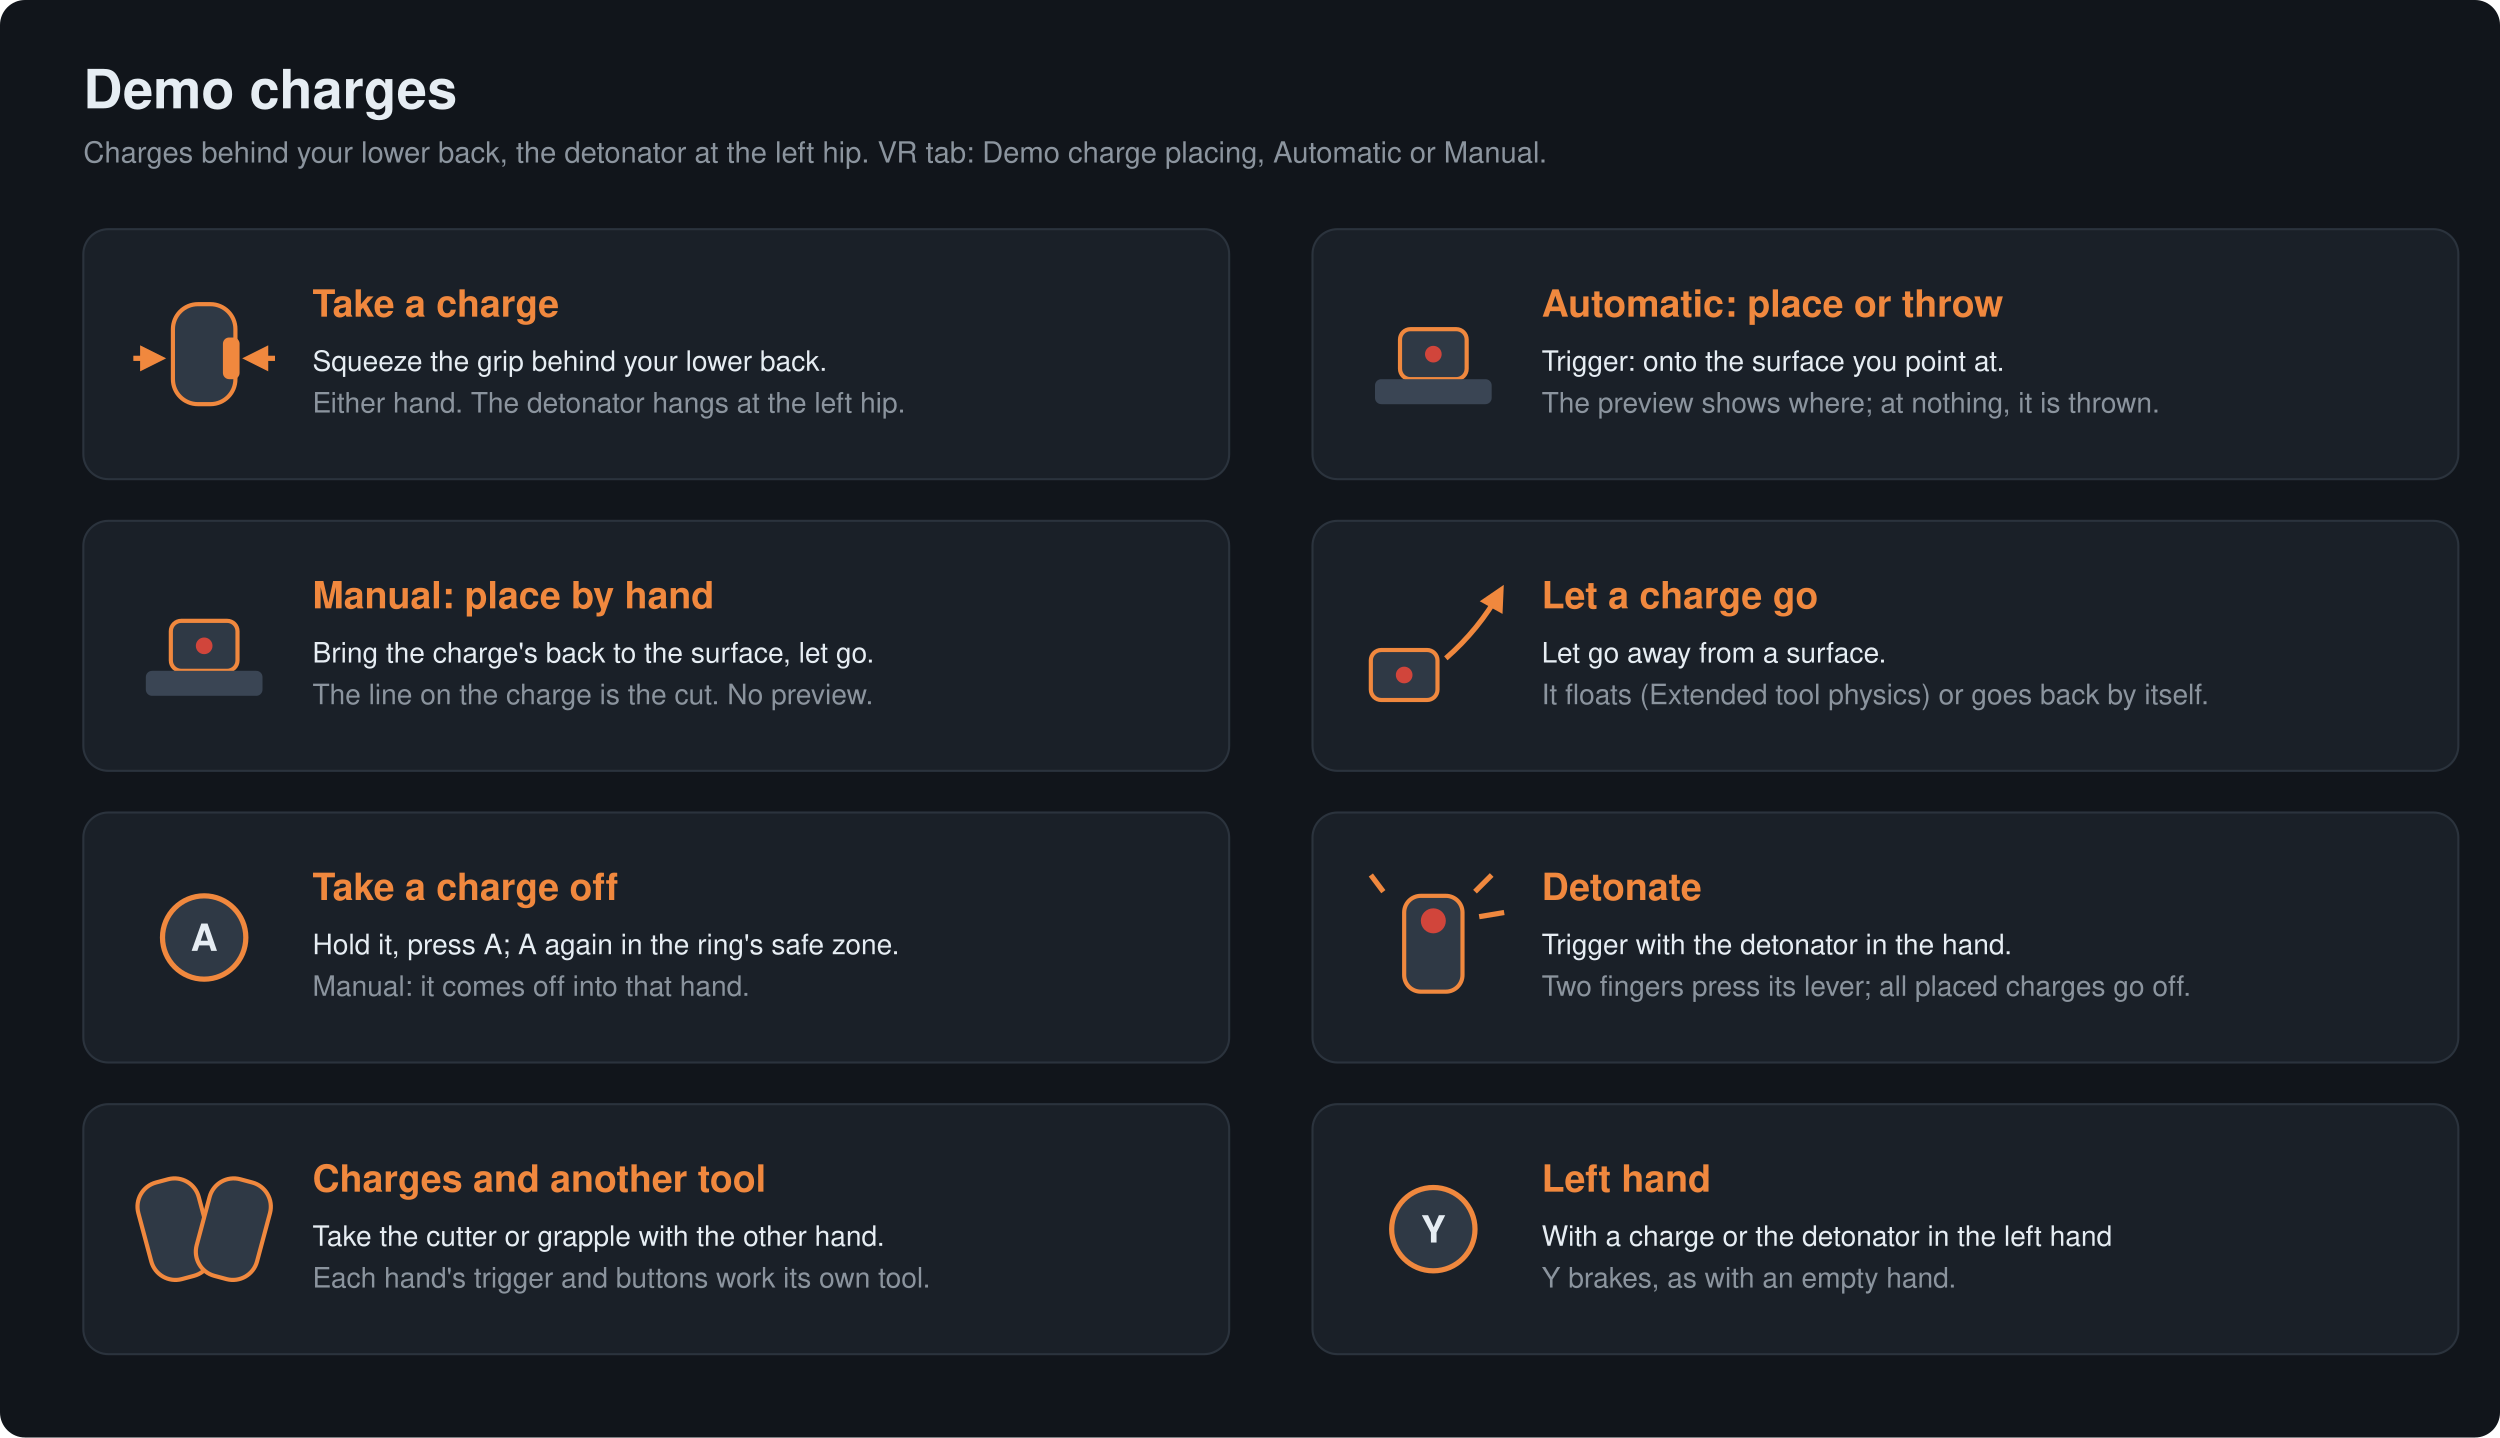
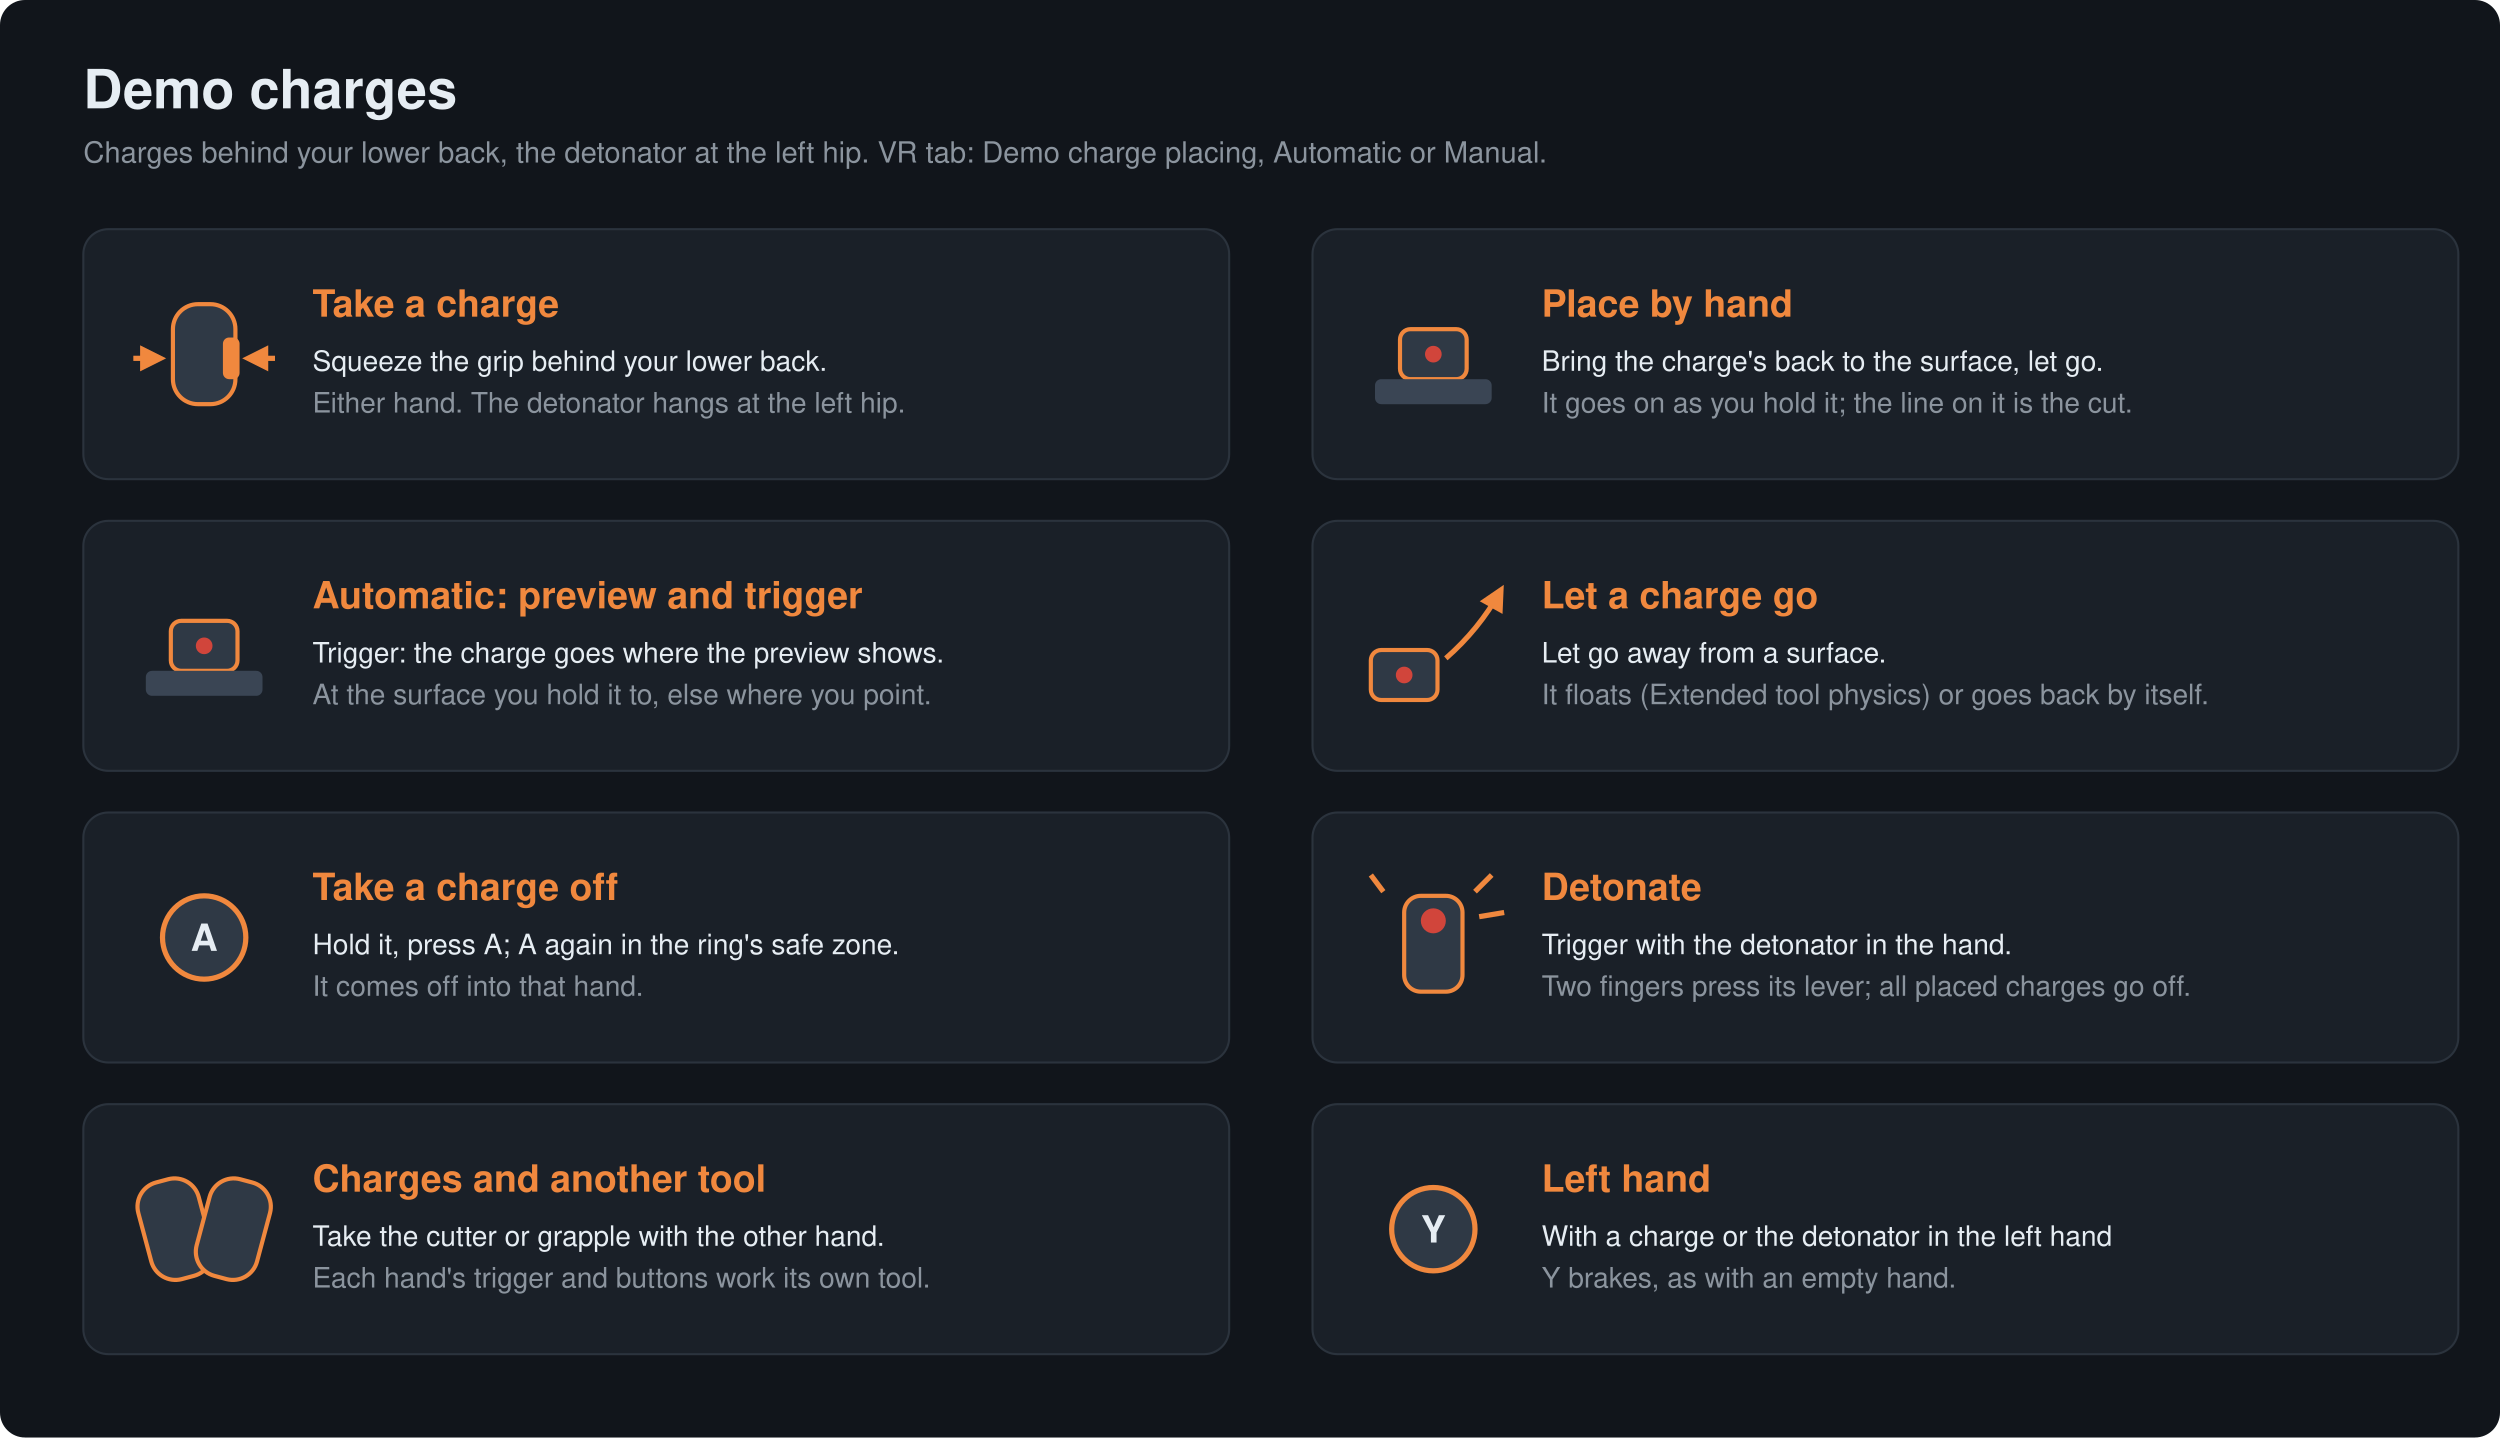
<svg xmlns="http://www.w3.org/2000/svg" width="1200" height="690" viewBox="0 0 1200 690" role="img" aria-label="ShipbreakerVR demo charges">
  <rect width="1200" height="690" rx="12" fill="#11151b" />
  <defs>
    <marker id="ah" viewBox="0 0 10 10" refX="7" refY="5" markerWidth="5" markerHeight="5" orient="auto-start-reverse">
      <path d="M0 0 L10 5 L0 10 z" fill="#f0883e" />
    </marker>
  </defs>
  <text x="40" y="52" font-size="26" fill="#e6edf3" font-weight="bold" text-anchor="start" font-family="Segoe UI, Helvetica, Arial, sans-serif">Demo charges</text>
  <text x="40" y="78" font-size="14" fill="#8b949e" font-weight="normal" text-anchor="start" font-family="Segoe UI, Helvetica, Arial, sans-serif">Charges behind your lower back, the detonator at the left hip. VR tab: Demo charge placing, Automatic or Manual.</text>
  <rect x="40" y="110" width="550" height="120" rx="12" fill="#1a2028" stroke="#2b333d" />
  <g transform="translate(60,132)">
    <rect x="23" y="14" width="30" height="48" rx="12" fill="#2f3945" stroke="#f0883e" stroke-width="2" transform="rotate(0 38 38)" />
    <rect x="47" y="30" width="8" height="20" rx="3" fill="#f0883e" />
    <path d="M72 40 H60" stroke="#f0883e" stroke-width="2.5" fill="none" marker-end="url(#ah)" />
    <path d="M4 40 H16" stroke="#f0883e" stroke-width="2.5" fill="none" marker-end="url(#ah)" />
  </g>
  <text x="150" y="152" font-size="18" fill="#f0883e" font-weight="bold" text-anchor="start" font-family="Segoe UI, Helvetica, Arial, sans-serif">Take a charge</text>
  <text x="150" y="178" font-size="13.5" fill="#e6edf3" font-weight="normal" text-anchor="start" font-family="Segoe UI, Helvetica, Arial, sans-serif">Squeeze the grip behind your lower back.</text>
  <text x="150" y="198" font-size="13.5" fill="#8b949e" font-weight="normal" text-anchor="start" font-family="Segoe UI, Helvetica, Arial, sans-serif">Either hand. The detonator hangs at the left hip.</text>
  <rect x="630" y="110" width="550" height="120" rx="12" fill="#1a2028" stroke="#2b333d" />
  <g transform="translate(650,132)">
    <rect x="22" y="26" width="32" height="24" rx="5" fill="#2f3945" stroke="#f0883e" stroke-width="2" />
    <circle cx="38" cy="38" r="4" fill="#d1453b" />
    <rect x="10" y="50" width="56" height="12" rx="3" fill="#3a4554" />
  </g>
-   <text x="740" y="152" font-size="18" fill="#f0883e" font-weight="bold" text-anchor="start" font-family="Segoe UI, Helvetica, Arial, sans-serif">Automatic: place or throw</text>
-   <text x="740" y="178" font-size="13.5" fill="#e6edf3" font-weight="normal" text-anchor="start" font-family="Segoe UI, Helvetica, Arial, sans-serif">Trigger: onto the surface you point at.</text>
-   <text x="740" y="198" font-size="13.5" fill="#8b949e" font-weight="normal" text-anchor="start" font-family="Segoe UI, Helvetica, Arial, sans-serif">The preview shows where; at nothing, it is thrown.</text>
+   <text x="740" y="152" font-size="18" fill="#f0883e" font-weight="bold" text-anchor="start" font-family="Segoe UI, Helvetica, Arial, sans-serif">Place by hand</text>
+   <text x="740" y="178" font-size="13.5" fill="#e6edf3" font-weight="normal" text-anchor="start" font-family="Segoe UI, Helvetica, Arial, sans-serif">Bring the charge's back to the surface, let go.</text>
+   <text x="740" y="198" font-size="13.5" fill="#8b949e" font-weight="normal" text-anchor="start" font-family="Segoe UI, Helvetica, Arial, sans-serif">It goes on as you hold it; the line on it is the cut.</text>
  <rect x="40" y="250" width="550" height="120" rx="12" fill="#1a2028" stroke="#2b333d" />
  <g transform="translate(60,272)">
    <rect x="22" y="26" width="32" height="24" rx="5" fill="#2f3945" stroke="#f0883e" stroke-width="2" />
    <circle cx="38" cy="38" r="4" fill="#d1453b" />
    <rect x="10" y="50" width="56" height="12" rx="3" fill="#3a4554" />
  </g>
-   <text x="150" y="292" font-size="18" fill="#f0883e" font-weight="bold" text-anchor="start" font-family="Segoe UI, Helvetica, Arial, sans-serif">Manual: place by hand</text>
-   <text x="150" y="318" font-size="13.5" fill="#e6edf3" font-weight="normal" text-anchor="start" font-family="Segoe UI, Helvetica, Arial, sans-serif">Bring the charge's back to the surface, let go.</text>
-   <text x="150" y="338" font-size="13.5" fill="#8b949e" font-weight="normal" text-anchor="start" font-family="Segoe UI, Helvetica, Arial, sans-serif">The line on the charge is the cut. No preview.</text>
+   <text x="150" y="292" font-size="18" fill="#f0883e" font-weight="bold" text-anchor="start" font-family="Segoe UI, Helvetica, Arial, sans-serif">Automatic: preview and trigger</text>
+   <text x="150" y="318" font-size="13.5" fill="#e6edf3" font-weight="normal" text-anchor="start" font-family="Segoe UI, Helvetica, Arial, sans-serif">Trigger: the charge goes where the preview shows.</text>
+   <text x="150" y="338" font-size="13.5" fill="#8b949e" font-weight="normal" text-anchor="start" font-family="Segoe UI, Helvetica, Arial, sans-serif">At the surface you hold it to, else where you point.</text>
  <rect x="630" y="250" width="550" height="120" rx="12" fill="#1a2028" stroke="#2b333d" />
  <g transform="translate(650,272)">
    <rect x="8" y="40" width="32" height="24" rx="5" fill="#2f3945" stroke="#f0883e" stroke-width="2" />
    <circle cx="24" cy="52" r="4" fill="#d1453b" />
    <path d="M44 44 Q60 30 70 12" stroke="#f0883e" stroke-width="2.5" fill="none" marker-end="url(#ah)" />
  </g>
  <text x="740" y="292" font-size="18" fill="#f0883e" font-weight="bold" text-anchor="start" font-family="Segoe UI, Helvetica, Arial, sans-serif">Let a charge go</text>
  <text x="740" y="318" font-size="13.5" fill="#e6edf3" font-weight="normal" text-anchor="start" font-family="Segoe UI, Helvetica, Arial, sans-serif">Let go away from a surface.</text>
  <text x="740" y="338" font-size="13.5" fill="#8b949e" font-weight="normal" text-anchor="start" font-family="Segoe UI, Helvetica, Arial, sans-serif">It floats (Extended tool physics) or goes back by itself.</text>
  <rect x="40" y="390" width="550" height="120" rx="12" fill="#1a2028" stroke="#2b333d" />
  <g transform="translate(60,412)">
    <circle cx="38" cy="38" r="20" fill="#2f3945" stroke="#f0883e" stroke-width="2.5" />
    <text x="38" y="44.429" font-size="18" fill="#e6edf3" font-weight="bold" text-anchor="middle" font-family="Segoe UI, Helvetica, Arial, sans-serif">A</text>
  </g>
  <text x="150" y="432" font-size="18" fill="#f0883e" font-weight="bold" text-anchor="start" font-family="Segoe UI, Helvetica, Arial, sans-serif">Take a charge off</text>
  <text x="150" y="458" font-size="13.5" fill="#e6edf3" font-weight="normal" text-anchor="start" font-family="Segoe UI, Helvetica, Arial, sans-serif">Hold it, press A; A again in the ring's safe zone.</text>
-   <text x="150" y="478" font-size="13.5" fill="#8b949e" font-weight="normal" text-anchor="start" font-family="Segoe UI, Helvetica, Arial, sans-serif">Manual: it comes off into that hand.</text>
+   <text x="150" y="478" font-size="13.5" fill="#8b949e" font-weight="normal" text-anchor="start" font-family="Segoe UI, Helvetica, Arial, sans-serif">It comes off into that hand.</text>
  <rect x="630" y="390" width="550" height="120" rx="12" fill="#1a2028" stroke="#2b333d" />
  <g transform="translate(650,412)">
    <rect x="24" y="18" width="28" height="46" rx="8" fill="#2f3945" stroke="#f0883e" stroke-width="2" />
    <circle cx="38" cy="30" r="6" fill="#d1453b" />
    <path d="M58 16 L66 8 M60 28 L72 26 M14 16 L8 8" stroke="#f0883e" stroke-width="2.5" />
  </g>
  <text x="740" y="432" font-size="18" fill="#f0883e" font-weight="bold" text-anchor="start" font-family="Segoe UI, Helvetica, Arial, sans-serif">Detonate</text>
  <text x="740" y="458" font-size="13.5" fill="#e6edf3" font-weight="normal" text-anchor="start" font-family="Segoe UI, Helvetica, Arial, sans-serif">Trigger with the detonator in the hand.</text>
  <text x="740" y="478" font-size="13.5" fill="#8b949e" font-weight="normal" text-anchor="start" font-family="Segoe UI, Helvetica, Arial, sans-serif">Two fingers press its lever; all placed charges go off.</text>
  <rect x="40" y="530" width="550" height="120" rx="12" fill="#1a2028" stroke="#2b333d" />
  <g transform="translate(60,552)">
    <rect x="9" y="14" width="30" height="48" rx="12" fill="#2f3945" stroke="#f0883e" stroke-width="2" transform="rotate(-15 24 38)" />
    <rect x="37" y="14" width="30" height="48" rx="12" fill="#2f3945" stroke="#f0883e" stroke-width="2" transform="rotate(15 52 38)" />
  </g>
  <text x="150" y="572" font-size="18" fill="#f0883e" font-weight="bold" text-anchor="start" font-family="Segoe UI, Helvetica, Arial, sans-serif">Charges and another tool</text>
  <text x="150" y="598" font-size="13.5" fill="#e6edf3" font-weight="normal" text-anchor="start" font-family="Segoe UI, Helvetica, Arial, sans-serif">Take the cutter or grapple with the other hand.</text>
  <text x="150" y="618" font-size="13.5" fill="#8b949e" font-weight="normal" text-anchor="start" font-family="Segoe UI, Helvetica, Arial, sans-serif">Each hand's trigger and buttons work its own tool.</text>
  <rect x="630" y="530" width="550" height="120" rx="12" fill="#1a2028" stroke="#2b333d" />
  <g transform="translate(650,552)">
    <circle cx="38" cy="38" r="20" fill="#2f3945" stroke="#f0883e" stroke-width="2.5" />
    <text x="38" y="44.429" font-size="18" fill="#e6edf3" font-weight="bold" text-anchor="middle" font-family="Segoe UI, Helvetica, Arial, sans-serif">Y</text>
  </g>
  <text x="740" y="572" font-size="18" fill="#f0883e" font-weight="bold" text-anchor="start" font-family="Segoe UI, Helvetica, Arial, sans-serif">Left hand</text>
  <text x="740" y="598" font-size="13.5" fill="#e6edf3" font-weight="normal" text-anchor="start" font-family="Segoe UI, Helvetica, Arial, sans-serif">With a charge or the detonator in the left hand</text>
  <text x="740" y="618" font-size="13.5" fill="#8b949e" font-weight="normal" text-anchor="start" font-family="Segoe UI, Helvetica, Arial, sans-serif">Y brakes, as with an empty hand.</text>
</svg>
